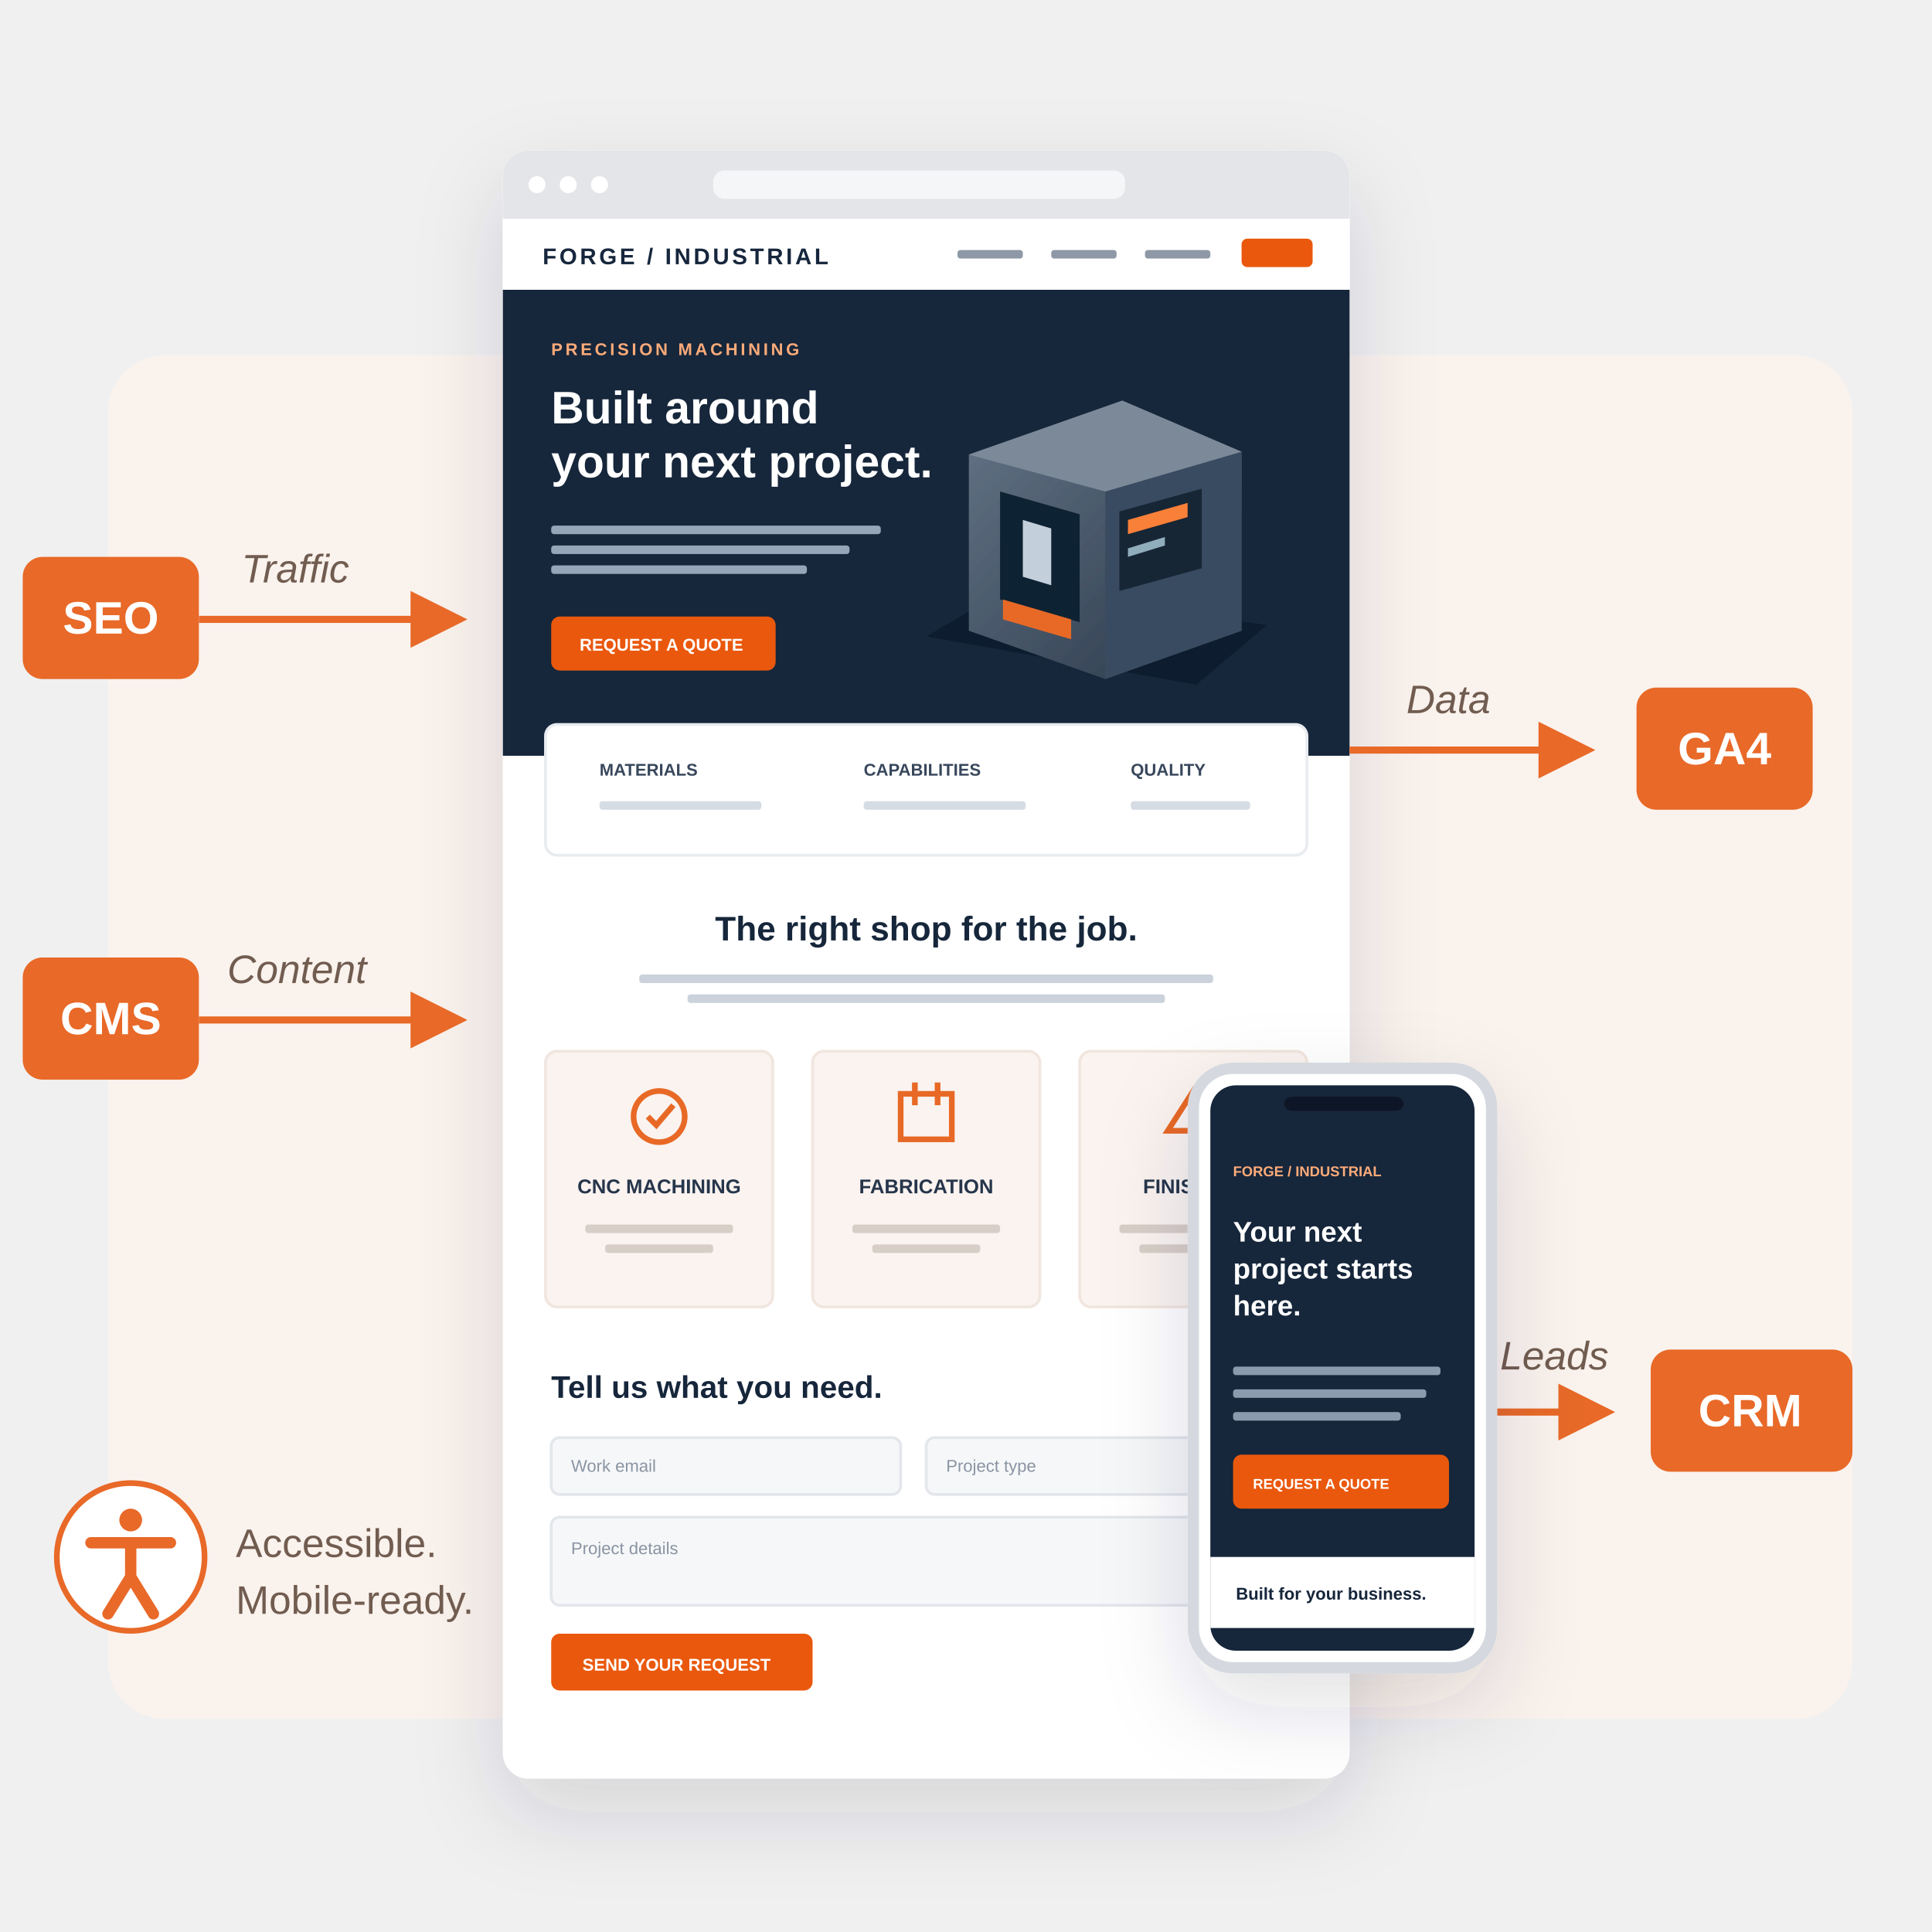
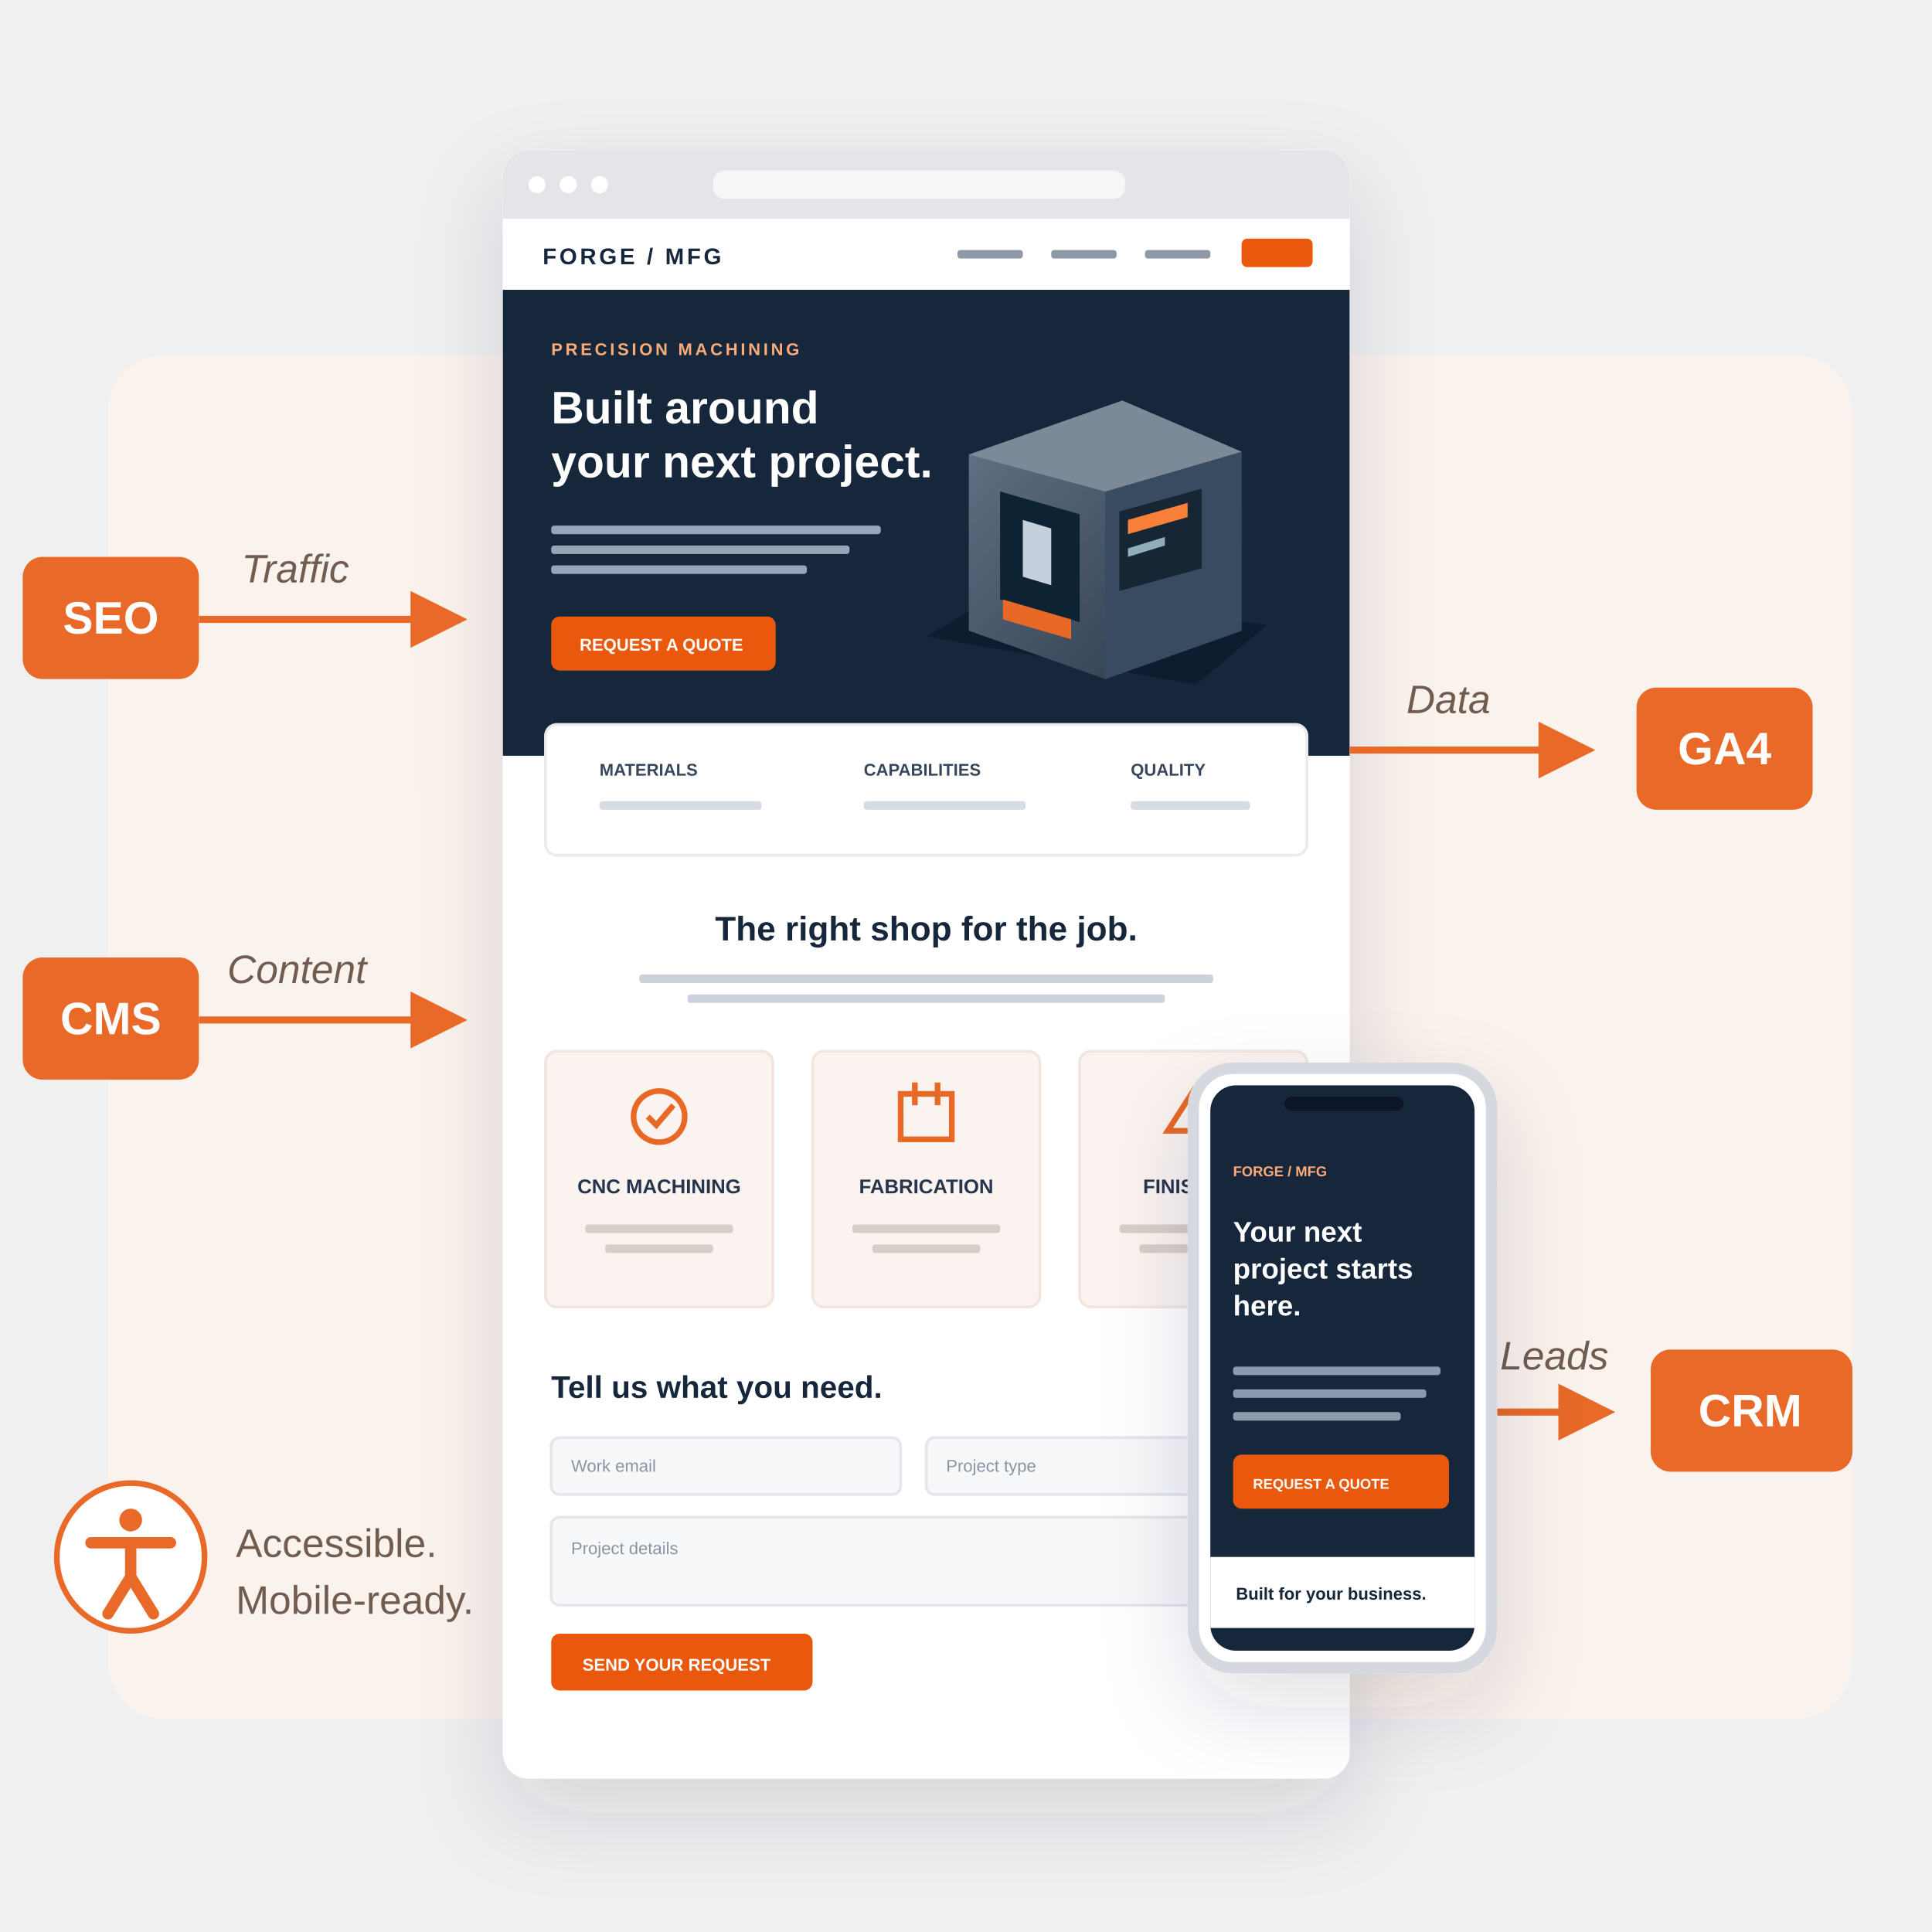
<svg xmlns="http://www.w3.org/2000/svg" viewBox="0 0 680 680" fill="none">
  <defs>
    <filter id="shadow" x="-40%" y="-25%" width="180%" height="170%">
      <feDropShadow dx="0" dy="12" stdDeviation="15" flood-color="#273446" flood-opacity=".14" />
    </filter>
    <marker id="arrow" markerWidth="8" markerHeight="8" refX="7" refY="4" orient="auto">
      <path d="m0 0 8 4-8 4" fill="#e86928" />
    </marker>
    <linearGradient id="orange" x2="1" y2="1">
      <stop stop-color="#ff9957" />
      <stop offset="1" stop-color="#e85c15" />
    </linearGradient>
    <linearGradient id="metal" x2="1" y2="1">
      <stop stop-color="#657587" />
      <stop offset="1" stop-color="#283648" />
    </linearGradient>
  </defs>
  <rect x="38" y="125" width="614" height="480" rx="20" fill="#faf2ed" />
  <g filter="url(#shadow)">
    <rect x="177" y="53" width="298" height="573" rx="9" fill="white" />
    <path d="M186 53h280a9 9 0 0 1 9 9v15H177V62a9 9 0 0 1 9-9" fill="#e3e5e8" />
    <g fill="#fff">
      <circle cx="189" cy="65" r="3" />
      <circle cx="200" cy="65" r="3" />
      <circle cx="211" cy="65" r="3" />
    </g>
    <rect x="251" y="60" width="145" height="10" rx="4" fill="#f5f6f7" />
    <rect x="177" y="77" width="298" height="25" fill="#fff" />
-     <text x="191" y="93" fill="#15263c" font-family="Arial,sans-serif" font-size="8" font-weight="700" letter-spacing="1">FORGE / INDUSTRIAL</text>
+     <text x="191" y="93" fill="#15263c" font-family="Arial,sans-serif" font-size="8" font-weight="700" letter-spacing="1">FORGE / MFG</text>
    <g fill="#8e98a6">
      <rect x="337" y="88" width="23" height="3" rx="1" />
      <rect x="370" y="88" width="23" height="3" rx="1" />
      <rect x="403" y="88" width="23" height="3" rx="1" />
    </g>
    <rect x="437" y="84" width="25" height="10" rx="2" fill="#ea580c" />
    <rect x="177" y="102" width="298" height="164" fill="#17273b" />
    <text x="194" y="125" fill="#fdab79" font-family="Arial,sans-serif" font-size="6" font-weight="700" letter-spacing="1">PRECISION MACHINING</text>
    <text x="194" y="149" fill="#fff" font-family="Arial,sans-serif" font-size="16" font-weight="700">
      <tspan x="194">Built around</tspan>
      <tspan x="194" dy="19">your next project.</tspan>
    </text>
    <g fill="#96a6b9">
      <rect x="194" y="185" width="116" height="3" rx="1" />
      <rect x="194" y="192" width="105" height="3" rx="1" />
      <rect x="194" y="199" width="90" height="3" rx="1" />
    </g>
    <rect x="194" y="217" width="79" height="19" rx="3" fill="#ea580c" />
    <text x="204" y="229" fill="#fff" font-family="Arial,sans-serif" font-size="6" font-weight="700">REQUEST A QUOTE</text>
    <g transform="translate(326 131)">
      <path d="m0 93 29-17 91 13-25 21Z" fill="#0d1d2d" />
      <path d="m15 29 54-19 42 18v63l-48 17-48-17Z" fill="url(#metal)" />
      <path d="m63 42 48-14v63l-48 17Z" fill="#394b60" />
      <path d="m15 29 48 13 48-14-42-18Z" fill="#7b8998" />
      <path d="m26 42 28 8v38l-28-8Z" fill="#112133" />
      <path d="m68 49 29-8v28l-29 8Z" fill="#172536" />
      <path d="m71 52 21-6v5l-21 6Z" fill="#f98038" />
      <path d="m71 62 13-4v3l-13 4Z" fill="#90adbc" />
      <path d="m34 52 10 3v20l-10-3Z" fill="#c3cfda" />
      <path d="m27 80 24 7v7l-24-7Z" fill="#e86928" />
    </g>
    <rect x="192" y="255" width="268" height="46" rx="4" fill="#fff" stroke="#e8ebef" />
    <text x="211" y="273" fill="#38475b" font-family="Arial,sans-serif" font-size="6" font-weight="700">MATERIALS</text>
    <text x="304" y="273" fill="#38475b" font-family="Arial,sans-serif" font-size="6" font-weight="700">CAPABILITIES</text>
    <text x="398" y="273" fill="#38475b" font-family="Arial,sans-serif" font-size="6" font-weight="700">QUALITY</text>
    <g fill="#d6dce4">
      <rect x="211" y="282" width="57" height="3" rx="1" />
      <rect x="304" y="282" width="57" height="3" rx="1" />
      <rect x="398" y="282" width="42" height="3" rx="1" />
    </g>
    <text x="326" y="331" text-anchor="middle" fill="#17273b" font-family="Arial,sans-serif" font-size="12" font-weight="700">The right shop for the job.</text>
    <g fill="#cbd2db">
      <rect x="225" y="343" width="202" height="3" rx="1" />
      <rect x="242" y="350" width="168" height="3" rx="1" />
    </g>
    <g fill="#faf3ef" stroke="#f1e6df">
      <rect x="192" y="370" width="80" height="90" rx="4" />
      <rect x="286" y="370" width="80" height="90" rx="4" />
      <rect x="380" y="370" width="80" height="90" rx="4" />
    </g>
    <g stroke="#e86928" stroke-width="2">
      <circle cx="232" cy="393" r="9" />
      <path d="m228 393 3 3 6-7" />
      <path d="M317 385h18v16h-18zM322 381v8m8-8v8" />
      <path d="m411 398 9-14 9 14h-18Z" />
    </g>
    <g fill="#26364b" font-family="Arial,sans-serif" font-size="7" font-weight="700" text-anchor="middle">
      <text x="232" y="420">CNC MACHINING</text>
      <text x="326" y="420">FABRICATION</text>
      <text x="420" y="420">FINISHING</text>
    </g>
    <g fill="#d8cec8">
      <rect x="206" y="431" width="52" height="3" rx="1" />
      <rect x="213" y="438" width="38" height="3" rx="1" />
      <rect x="300" y="431" width="52" height="3" rx="1" />
      <rect x="307" y="438" width="38" height="3" rx="1" />
      <rect x="394" y="431" width="52" height="3" rx="1" />
      <rect x="401" y="438" width="38" height="3" rx="1" />
    </g>
    <text x="194" y="492" fill="#17273b" font-family="Arial,sans-serif" font-size="11" font-weight="700">Tell us what you need.</text>
    <g fill="#f6f7f9" stroke="#e3e6eb">
      <rect x="194" y="506" width="123" height="20" rx="3" />
      <rect x="326" y="506" width="132" height="20" rx="3" />
      <rect x="194" y="534" width="264" height="31" rx="3" />
    </g>
    <g fill="#8994a2" font-family="Arial,sans-serif" font-size="6">
      <text x="201" y="518">Work email</text>
      <text x="333" y="518">Project type</text>
      <text x="201" y="547">Project details</text>
    </g>
    <rect x="194" y="575" width="92" height="20" rx="3" fill="#ea580c" />
    <text x="205" y="588" fill="#fff" font-family="Arial,sans-serif" font-size="6" font-weight="700">SEND YOUR REQUEST</text>
  </g>
  <g font-family="Arial,sans-serif">
    <g fill="#e86928">
      <rect x="8" y="196" width="62" height="43" rx="7" />
      <rect x="8" y="337" width="62" height="43" rx="7" />
      <rect x="576" y="242" width="62" height="43" rx="7" />
      <rect x="581" y="475" width="71" height="43" rx="7" />
    </g>
    <g fill="#fff" font-size="16" font-weight="700" text-anchor="middle">
      <text x="39" y="223">SEO</text>
      <text x="39" y="364">CMS</text>
      <text x="607" y="269">GA4</text>
      <text x="616" y="502">CRM</text>
    </g>
    <g stroke="#e86928" stroke-width="2.5" marker-end="url(#arrow)">
      <path d="M70 218h92" />
      <path d="M70 359h92" />
      <path d="M475 264h84" />
      <path d="M523 497h43" />
    </g>
    <g fill="#715c50" font-size="14" font-style="italic">
      <text x="85" y="205">Traffic</text>
      <text x="80" y="346">Content</text>
      <text x="495" y="251">Data</text>
      <text x="528" y="482">Leads</text>
    </g>
  </g>
  <g filter="url(#shadow)">
    <rect x="420" y="376" width="105" height="211" rx="14" fill="#fff" stroke="#d5d9df" stroke-width="4" />
    <rect x="426" y="382" width="93" height="199" rx="9" fill="#17273b" />
    <rect x="452" y="386" width="42" height="5" rx="3" fill="#0d1725" />
-     <text x="434" y="414" fill="#ffab79" font-family="Arial,sans-serif" font-size="5" font-weight="700">FORGE / INDUSTRIAL</text>
+     <text x="434" y="414" fill="#ffab79" font-family="Arial,sans-serif" font-size="5" font-weight="700">FORGE / MFG</text>
    <text x="434" y="437" fill="#fff" font-family="Arial,sans-serif" font-size="10" font-weight="700">
      <tspan x="434">Your next</tspan>
      <tspan x="434" dy="13">project starts</tspan>
      <tspan x="434" dy="13">here.</tspan>
    </text>
    <g fill="#8a9bae">
      <rect x="434" y="481" width="73" height="3" rx="1" />
      <rect x="434" y="489" width="68" height="3" rx="1" />
      <rect x="434" y="497" width="59" height="3" rx="1" />
    </g>
    <rect x="434" y="512" width="76" height="19" rx="3" fill="#ea580c" />
    <text x="441" y="524" fill="#fff" font-family="Arial,sans-serif" font-size="5" font-weight="700">REQUEST A QUOTE</text>
    <rect x="426" y="548" width="93" height="25" fill="#fff" />
    <text x="435" y="563" fill="#17273b" font-family="Arial,sans-serif" font-size="6" font-weight="700">Built for your business.</text>
  </g>
  <g transform="translate(18 520)">
    <circle cx="28" cy="28" r="26" fill="#fff" stroke="#e86928" stroke-width="2" />
    <circle cx="28" cy="15" r="4" fill="#e86928" />
    <path d="M14 23h28M28 23v12m0 0-8 13m8-13 8 13" stroke="#e86928" stroke-width="4" stroke-linecap="round" />
  </g>
  <text x="83" y="548" fill="#715c50" font-family="Arial,sans-serif" font-size="14">
    <tspan x="83">Accessible.</tspan>
    <tspan x="83" dy="20">Mobile-ready.</tspan>
  </text>
</svg>
